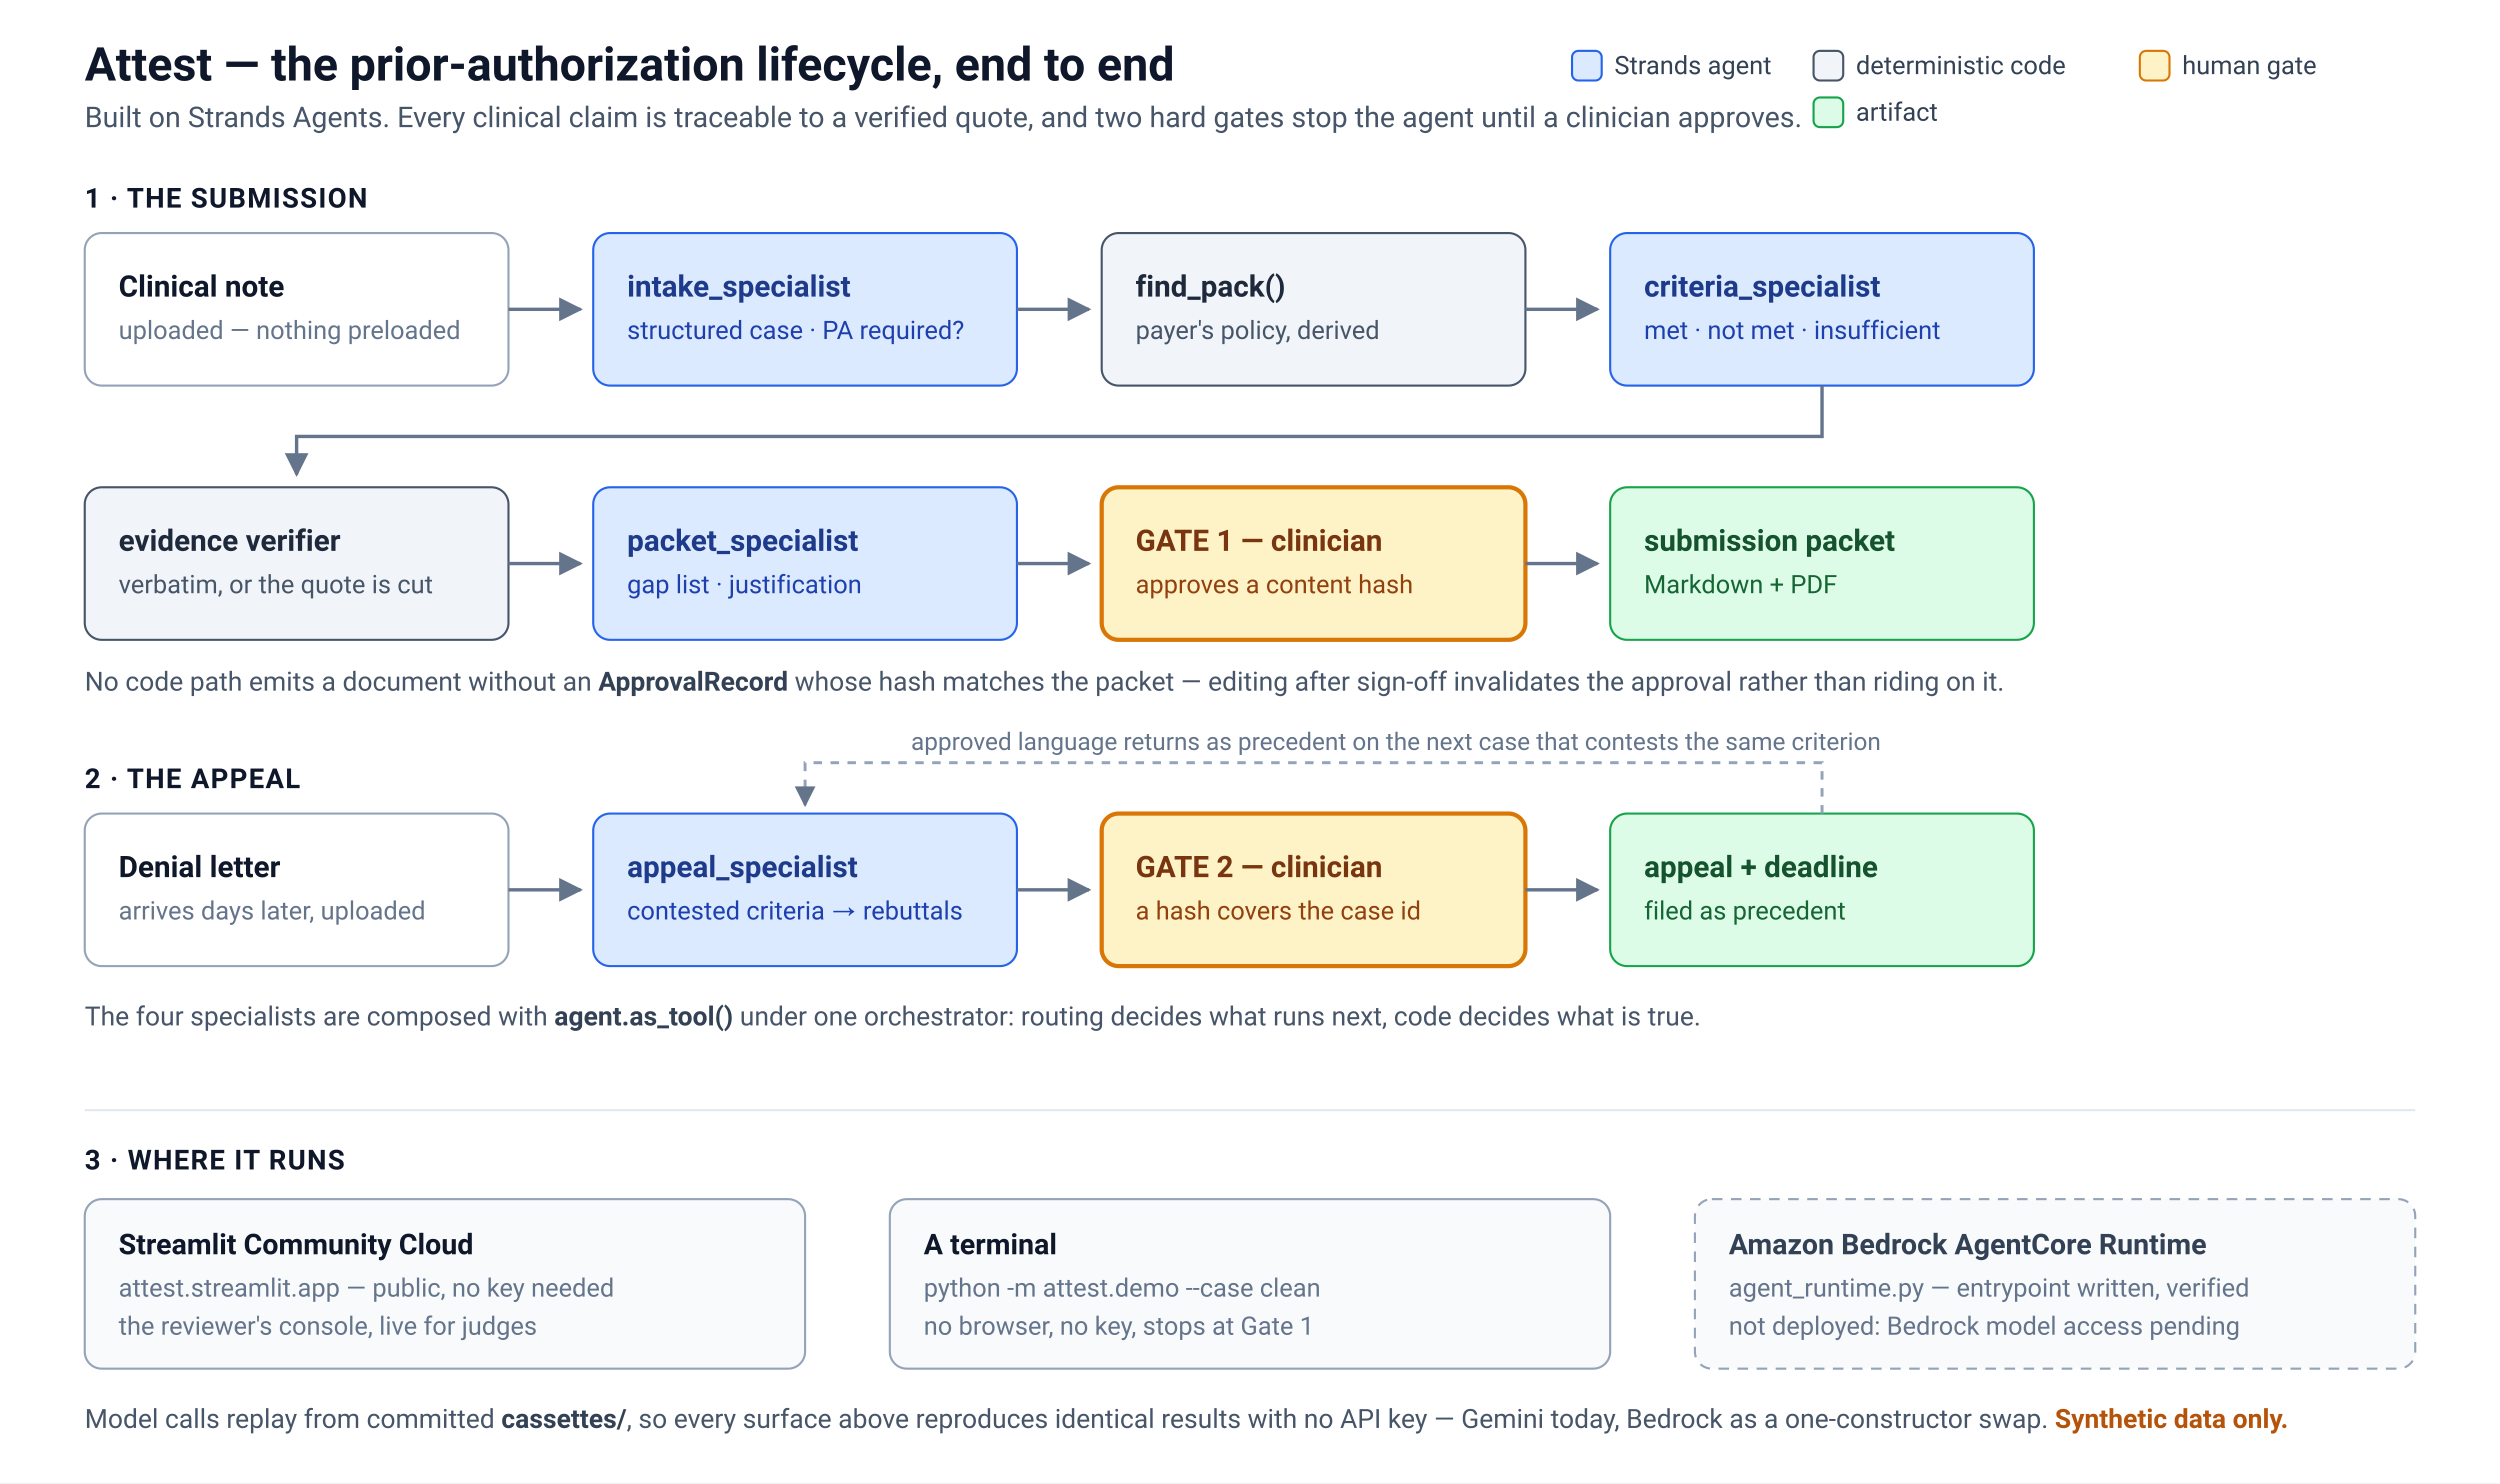
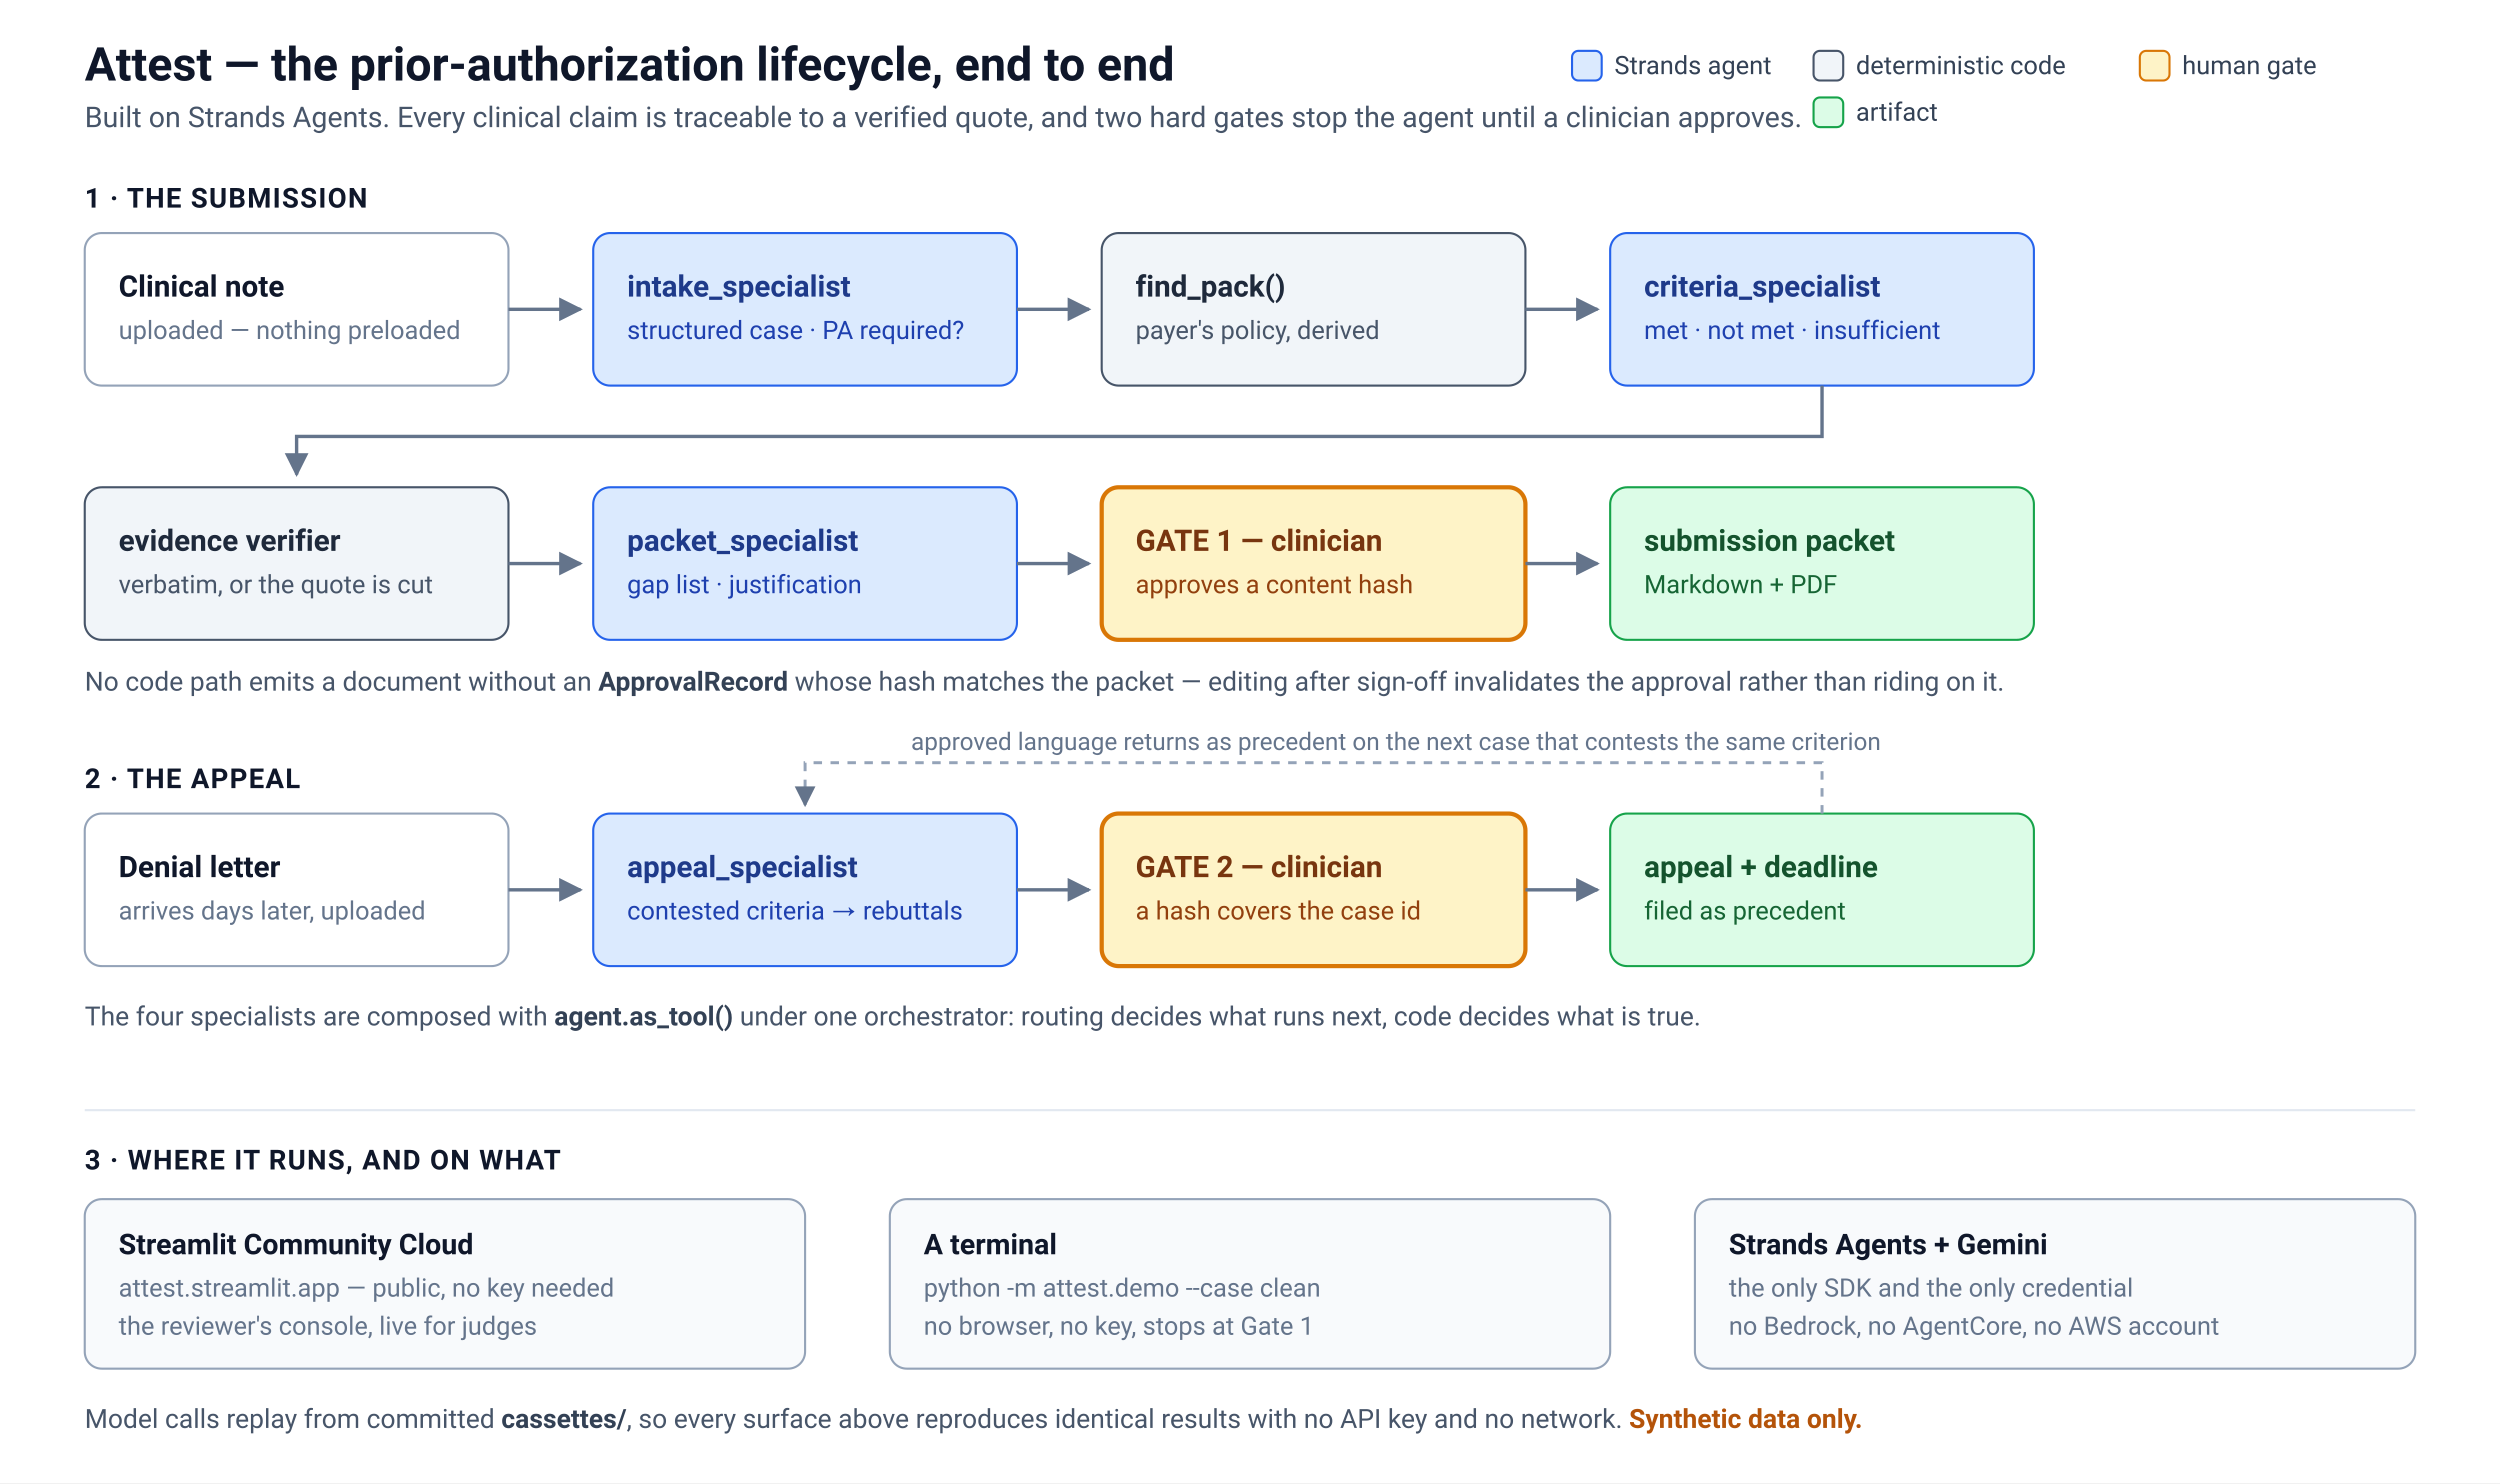
<svg xmlns="http://www.w3.org/2000/svg" viewBox="0 0 1180 700" width="1180" height="700" font-family="-apple-system, BlinkMacSystemFont, 'Segoe UI', Roboto, Helvetica, Arial, sans-serif">
  <defs>
    <marker id="arrow" viewBox="0 0 10 10" refX="9" refY="5" markerWidth="7" markerHeight="7" orient="auto-start-reverse">
      <path d="M 0 0 L 10 5 L 0 10 z" fill="#64748b" />
    </marker>
  </defs>
  <rect x="0" y="0" width="1180" height="700" fill="#ffffff" />
  <text x="40" y="38" font-size="22" font-weight="700" fill="#0f172a">Attest — the prior-authorization lifecycle, end to end</text>
  <text x="40" y="60" font-size="13.5" fill="#475569">Built on Strands Agents. Every clinical claim is traceable to a verified quote, and two hard gates stop the agent until a clinician approves.</text>
  <rect x="742" y="24" width="14" height="14" rx="3" fill="#dbeafe" stroke="#2563eb" />
  <text x="762" y="35" font-size="12" fill="#334155">Strands agent</text>
  <rect x="856" y="24" width="14" height="14" rx="3" fill="#f1f5f9" stroke="#475569" />
  <text x="876" y="35" font-size="12" fill="#334155">deterministic code</text>
  <rect x="1010" y="24" width="14" height="14" rx="3" fill="#fef3c7" stroke="#d97706" />
  <text x="1030" y="35" font-size="12" fill="#334155">human gate</text>
  <rect x="856" y="46" width="14" height="14" rx="3" fill="#dcfce7" stroke="#16a34a" />
  <text x="876" y="57" font-size="12" fill="#334155">artifact</text>
  <text x="40" y="98" font-size="13" font-weight="700" fill="#0f172a" letter-spacing="0.6">1 · THE SUBMISSION</text>
  <rect x="40" y="110" width="200" height="72" rx="8" fill="#ffffff" stroke="#94a3b8" />
  <text x="56" y="140" font-size="14" font-weight="600" fill="#0f172a">Clinical note</text>
  <text x="56" y="160" font-size="12" fill="#64748b">uploaded — nothing preloaded</text>
  <rect x="280" y="110" width="200" height="72" rx="8" fill="#dbeafe" stroke="#2563eb" />
  <text x="296" y="140" font-size="14" font-weight="600" fill="#1e3a8a">intake_specialist</text>
  <text x="296" y="160" font-size="12" fill="#1e40af">structured case · PA required?</text>
  <rect x="520" y="110" width="200" height="72" rx="8" fill="#f1f5f9" stroke="#475569" />
  <text x="536" y="140" font-size="14" font-weight="600" fill="#1e293b">find_pack()</text>
  <text x="536" y="160" font-size="12" fill="#475569">payer's policy, derived</text>
  <rect x="760" y="110" width="200" height="72" rx="8" fill="#dbeafe" stroke="#2563eb" />
  <text x="776" y="140" font-size="14" font-weight="600" fill="#1e3a8a">criteria_specialist</text>
  <text x="776" y="160" font-size="12" fill="#1e40af">met · not met · insufficient</text>
  <line x1="240" y1="146" x2="274" y2="146" stroke="#64748b" stroke-width="1.6" marker-end="url(#arrow)" />
  <line x1="480" y1="146" x2="514" y2="146" stroke="#64748b" stroke-width="1.6" marker-end="url(#arrow)" />
  <line x1="720" y1="146" x2="754" y2="146" stroke="#64748b" stroke-width="1.6" marker-end="url(#arrow)" />
  <path d="M 860 182 L 860 206 L 140 206 L 140 224" fill="none" stroke="#64748b" stroke-width="1.6" marker-end="url(#arrow)" />
  <rect x="40" y="230" width="200" height="72" rx="8" fill="#f1f5f9" stroke="#475569" />
  <text x="56" y="260" font-size="14" font-weight="600" fill="#1e293b">evidence verifier</text>
  <text x="56" y="280" font-size="12" fill="#475569">verbatim, or the quote is cut</text>
  <rect x="280" y="230" width="200" height="72" rx="8" fill="#dbeafe" stroke="#2563eb" />
  <text x="296" y="260" font-size="14" font-weight="600" fill="#1e3a8a">packet_specialist</text>
  <text x="296" y="280" font-size="12" fill="#1e40af">gap list · justification</text>
  <rect x="520" y="230" width="200" height="72" rx="8" fill="#fef3c7" stroke="#d97706" stroke-width="2" />
  <text x="536" y="260" font-size="14" font-weight="700" fill="#78350f">GATE 1 — clinician</text>
  <text x="536" y="280" font-size="12" fill="#92400e">approves a content hash</text>
  <rect x="760" y="230" width="200" height="72" rx="8" fill="#dcfce7" stroke="#16a34a" />
  <text x="776" y="260" font-size="14" font-weight="600" fill="#14532d">submission packet</text>
  <text x="776" y="280" font-size="12" fill="#166534">Markdown + PDF</text>
  <line x1="240" y1="266" x2="274" y2="266" stroke="#64748b" stroke-width="1.6" marker-end="url(#arrow)" />
  <line x1="480" y1="266" x2="514" y2="266" stroke="#64748b" stroke-width="1.6" marker-end="url(#arrow)" />
  <line x1="720" y1="266" x2="754" y2="266" stroke="#64748b" stroke-width="1.6" marker-end="url(#arrow)" />
  <text x="40" y="326" font-size="12.5" fill="#475569">No code path emits a document without an <tspan font-weight="600" fill="#334155">ApprovalRecord</tspan> whose hash matches the packet — editing after sign-off invalidates the approval rather than riding on it.</text>
  <text x="40" y="372" font-size="13" font-weight="700" fill="#0f172a" letter-spacing="0.6">2 · THE APPEAL</text>
  <rect x="40" y="384" width="200" height="72" rx="8" fill="#ffffff" stroke="#94a3b8" />
  <text x="56" y="414" font-size="14" font-weight="600" fill="#0f172a">Denial letter</text>
  <text x="56" y="434" font-size="12" fill="#64748b">arrives days later, uploaded</text>
  <rect x="280" y="384" width="200" height="72" rx="8" fill="#dbeafe" stroke="#2563eb" />
  <text x="296" y="414" font-size="14" font-weight="600" fill="#1e3a8a">appeal_specialist</text>
  <text x="296" y="434" font-size="12" fill="#1e40af">contested criteria → rebuttals</text>
  <rect x="520" y="384" width="200" height="72" rx="8" fill="#fef3c7" stroke="#d97706" stroke-width="2" />
  <text x="536" y="414" font-size="14" font-weight="700" fill="#78350f">GATE 2 — clinician</text>
  <text x="536" y="434" font-size="12" fill="#92400e">a hash covers the case id</text>
  <rect x="760" y="384" width="200" height="72" rx="8" fill="#dcfce7" stroke="#16a34a" />
  <text x="776" y="414" font-size="14" font-weight="600" fill="#14532d">appeal + deadline</text>
  <text x="776" y="434" font-size="12" fill="#166534">filed as precedent</text>
  <line x1="240" y1="420" x2="274" y2="420" stroke="#64748b" stroke-width="1.6" marker-end="url(#arrow)" />
  <line x1="480" y1="420" x2="514" y2="420" stroke="#64748b" stroke-width="1.6" marker-end="url(#arrow)" />
  <line x1="720" y1="420" x2="754" y2="420" stroke="#64748b" stroke-width="1.6" marker-end="url(#arrow)" />
  <path d="M 860 384 L 860 360 L 380 360 L 380 380" fill="none" stroke="#94a3b8" stroke-width="1.4" stroke-dasharray="4 4" marker-end="url(#arrow)" />
  <text x="430" y="354" font-size="11.5" fill="#64748b">approved language returns as precedent on the next case that contests the same criterion</text>
  <text x="40" y="484" font-size="12.5" fill="#475569">The four specialists are composed with <tspan font-weight="600" fill="#334155">agent.as_tool()</tspan> under one orchestrator: routing decides what runs next, code decides what is true.</text>
  <line x1="40" y1="524" x2="1140" y2="524" stroke="#e2e8f0" stroke-width="1" />
-   <text x="40" y="552" font-size="13" font-weight="700" fill="#0f172a" letter-spacing="0.6">3 · WHERE IT RUNS</text>
+   <text x="40" y="552" font-size="13" font-weight="700" fill="#0f172a" letter-spacing="0.6">3 · WHERE IT RUNS, AND ON WHAT</text>
  <rect x="40" y="566" width="340" height="80" rx="8" fill="#f8fafc" stroke="#94a3b8" />
  <text x="56" y="592" font-size="13.5" font-weight="600" fill="#0f172a">Streamlit Community Cloud</text>
  <text x="56" y="612" font-size="12" fill="#64748b">attest.streamlit.app — public, no key needed</text>
  <text x="56" y="630" font-size="12" fill="#64748b">the reviewer's console, live for judges</text>
  <rect x="420" y="566" width="340" height="80" rx="8" fill="#f8fafc" stroke="#94a3b8" />
  <text x="436" y="592" font-size="13.5" font-weight="600" fill="#0f172a">A terminal</text>
  <text x="436" y="612" font-size="12" fill="#64748b">python -m attest.demo --case clean</text>
  <text x="436" y="630" font-size="12" fill="#64748b">no browser, no key, stops at Gate 1</text>
-   <rect x="800" y="566" width="340" height="80" rx="8" fill="#f8fafc" stroke="#94a3b8" stroke-dasharray="5 4" />
-   <text x="816" y="592" font-size="13.5" font-weight="600" fill="#334155">Amazon Bedrock AgentCore Runtime</text>
-   <text x="816" y="612" font-size="12" fill="#64748b">agent_runtime.py — entrypoint written, verified</text>
-   <text x="816" y="630" font-size="12" fill="#64748b">not deployed: Bedrock model access pending</text>
-   <text x="40" y="674" font-size="12.5" fill="#475569">Model calls replay from committed <tspan font-weight="600" fill="#334155">cassettes/</tspan>, so every surface above reproduces identical results with no API key — Gemini today, Bedrock as a one-constructor swap. <tspan font-weight="600" fill="#b45309">Synthetic data only.</tspan>
+   <rect x="800" y="566" width="340" height="80" rx="8" fill="#f8fafc" stroke="#94a3b8" />
+   <text x="816" y="592" font-size="13.5" font-weight="600" fill="#0f172a">Strands Agents + Gemini</text>
+   <text x="816" y="612" font-size="12" fill="#64748b">the only SDK and the only credential</text>
+   <text x="816" y="630" font-size="12" fill="#64748b">no Bedrock, no AgentCore, no AWS account</text>
+   <text x="40" y="674" font-size="12.5" fill="#475569">Model calls replay from committed <tspan font-weight="600" fill="#334155">cassettes/</tspan>, so every surface above reproduces identical results with no API key and no network. <tspan font-weight="600" fill="#b45309">Synthetic data only.</tspan>
  </text>
</svg>
